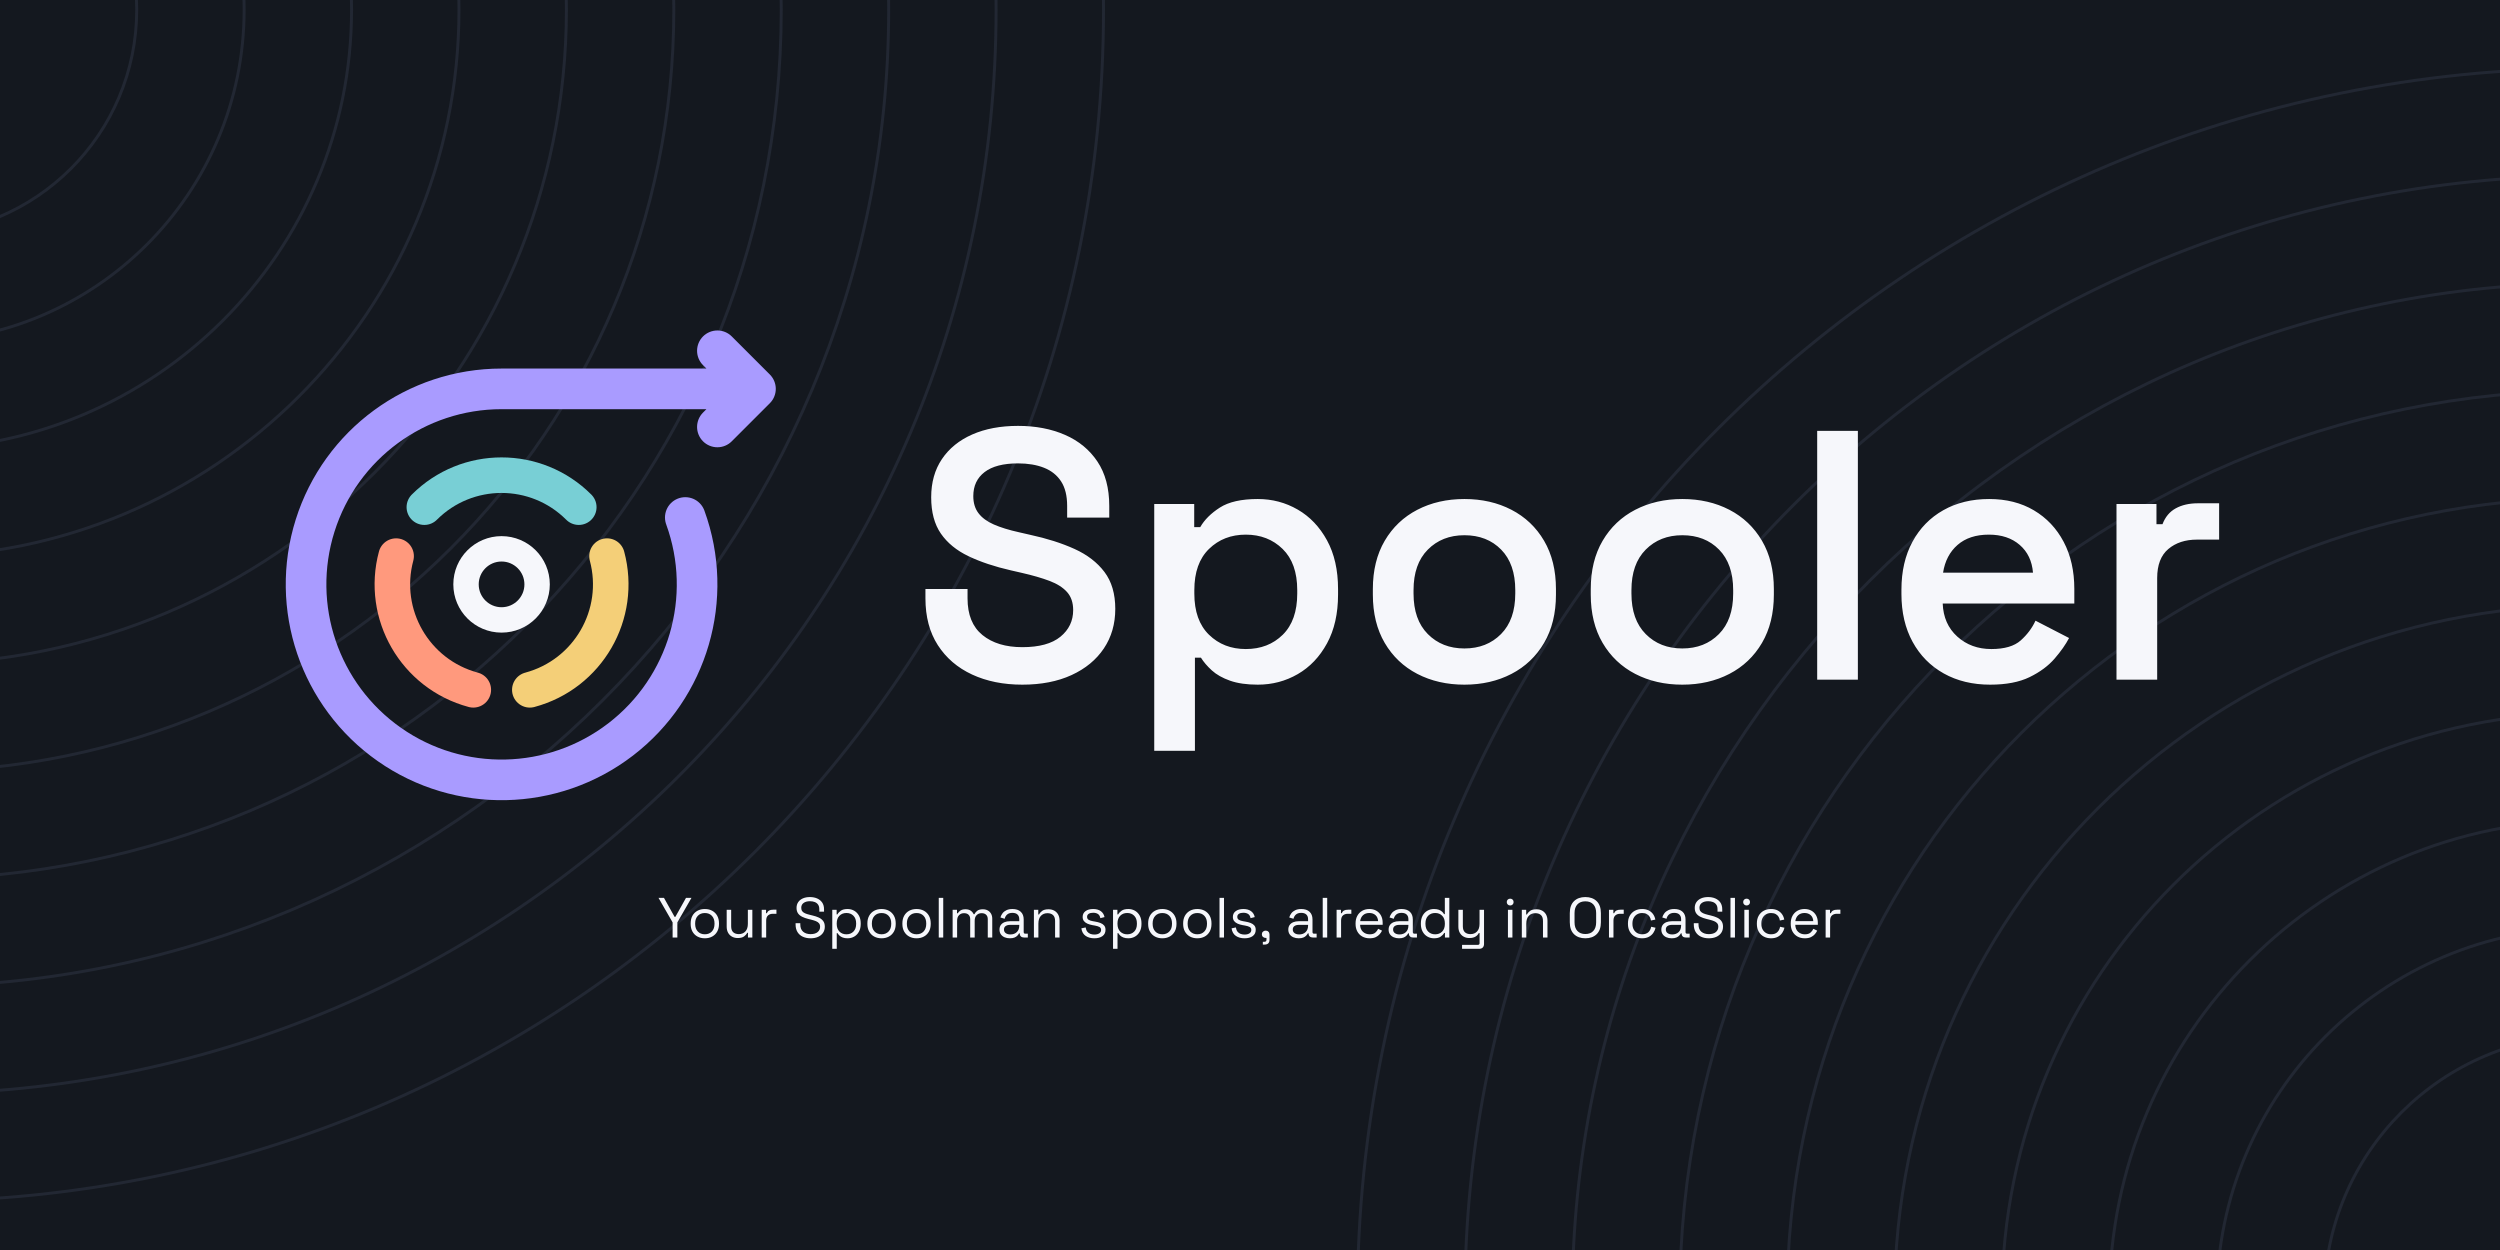
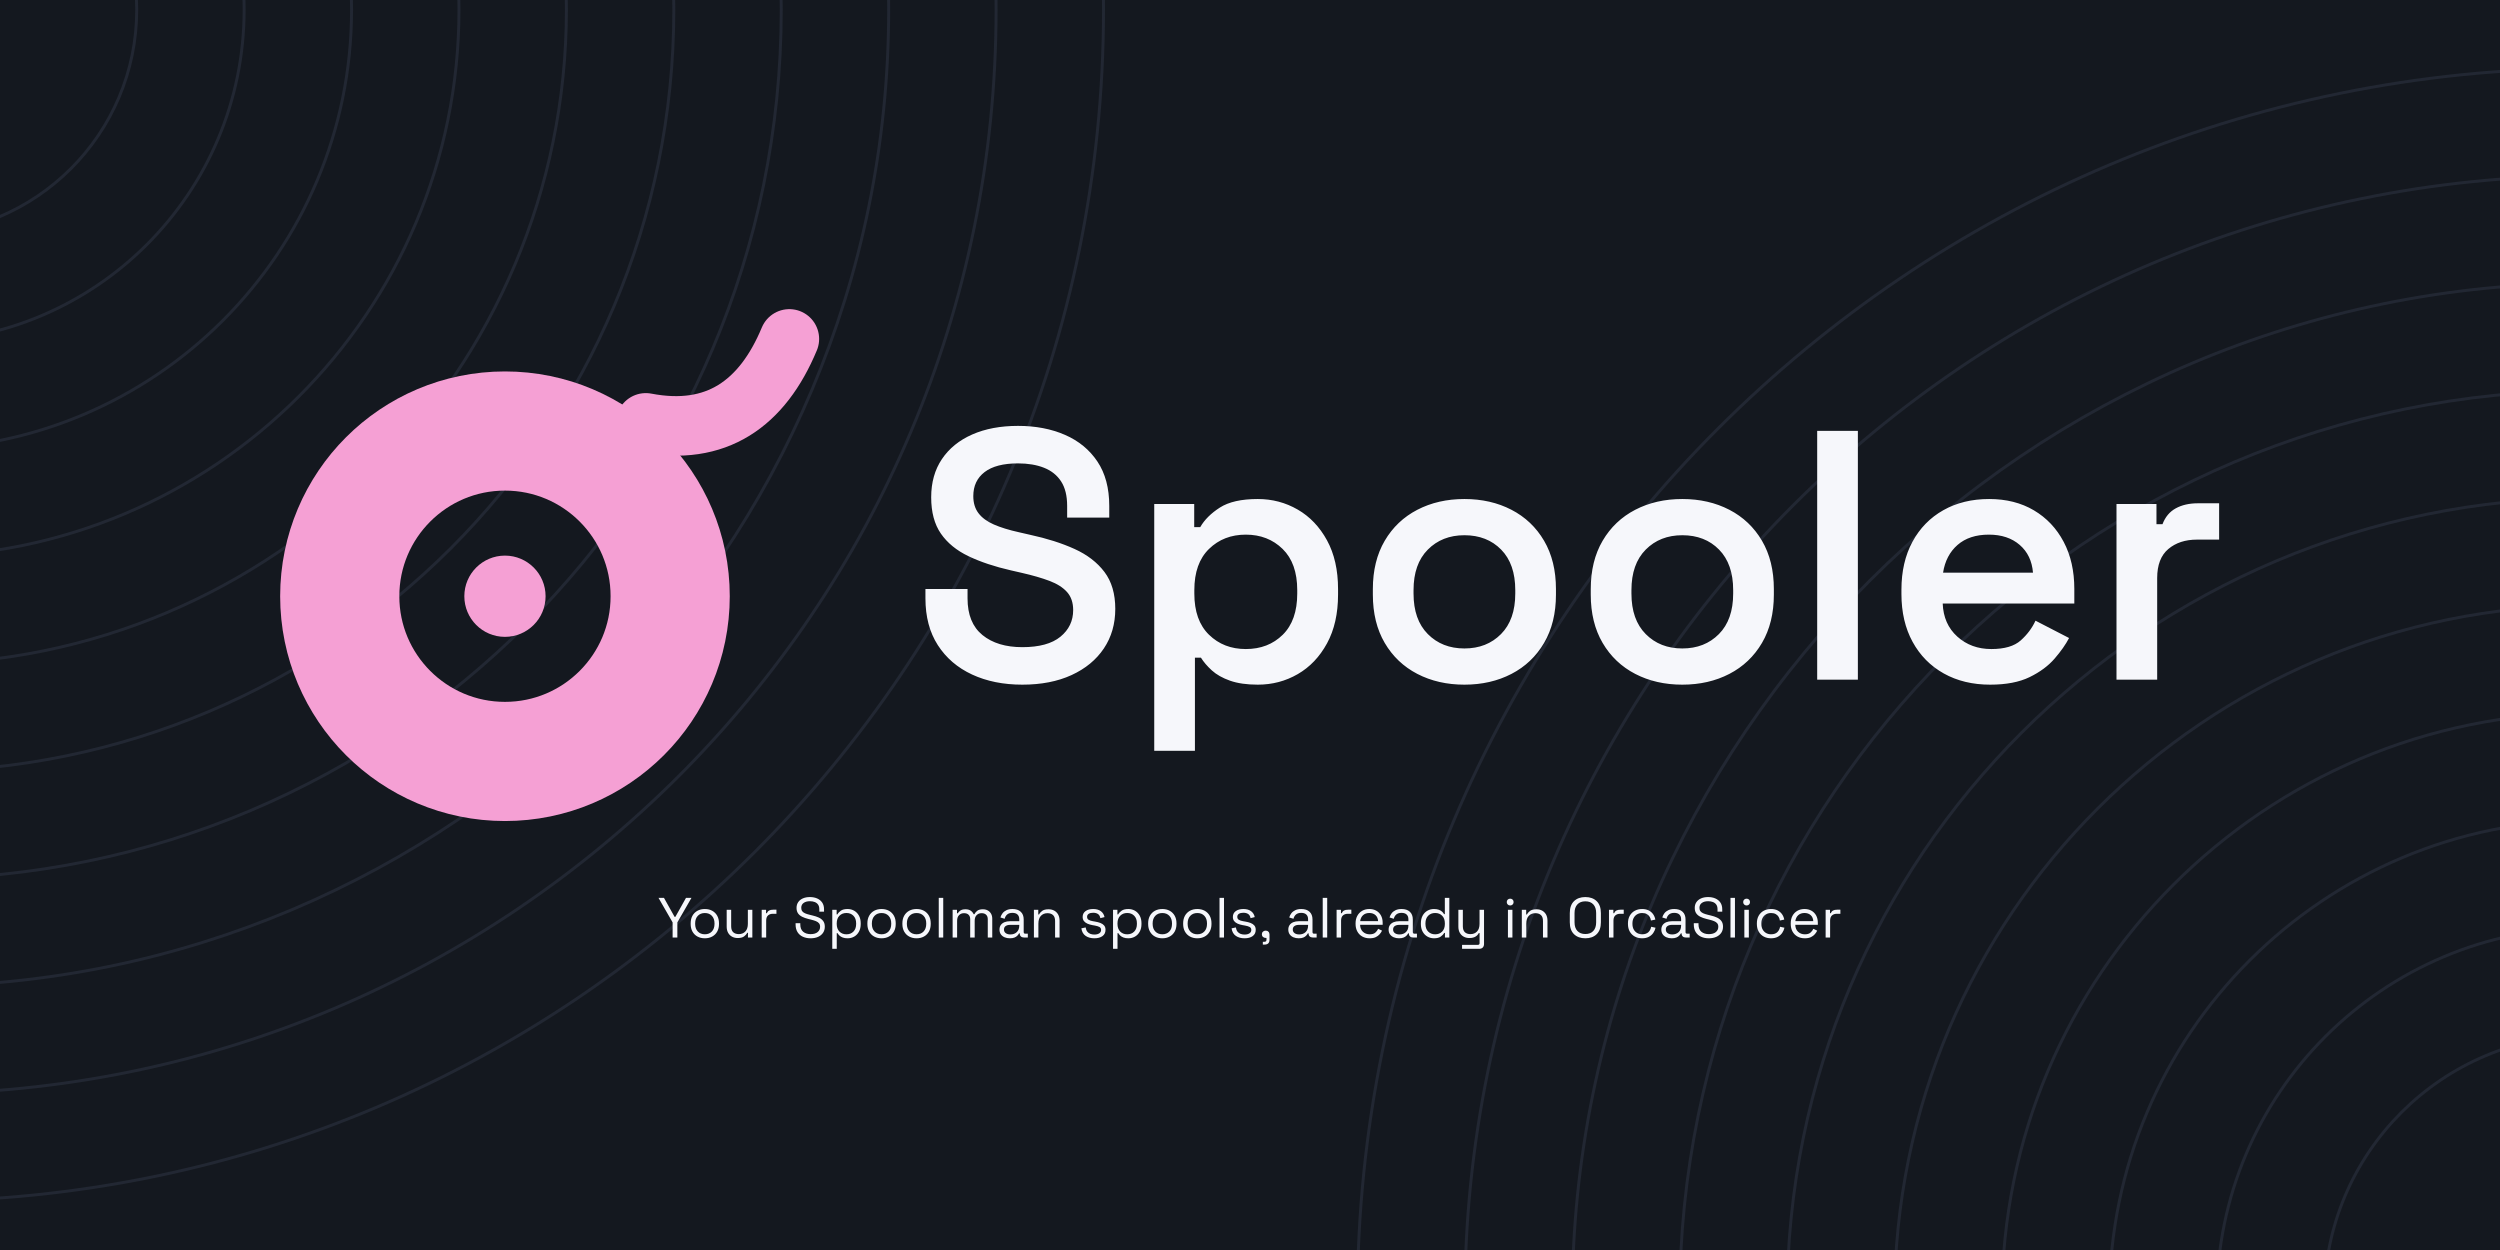
<svg xmlns="http://www.w3.org/2000/svg" width="1280" height="640" viewBox="0 0 1280 640" role="img" aria-labelledby="title desc">
  <rect x="0" y="0" width="1280" height="640" rx="0" fill="#14181F" />
  <g fill="none" stroke="#29303D" stroke-width="1.5" opacity="0.65">
    <circle cx="-45" cy="5" r="115" />
    <circle cx="-45" cy="5" r="170" />
    <circle cx="-45" cy="5" r="225" />
    <circle cx="-45" cy="5" r="280" />
    <circle cx="-45" cy="5" r="335" />
    <circle cx="-45" cy="5" r="390" />
    <circle cx="-45" cy="5" r="445" />
    <circle cx="-45" cy="5" r="500" />
    <circle cx="-45" cy="5" r="555" />
    <circle cx="-45" cy="5" r="610" />
    <circle cx="1325" cy="665" r="135" />
    <circle cx="1325" cy="665" r="190" />
    <circle cx="1325" cy="665" r="245" />
    <circle cx="1325" cy="665" r="300" />
    <circle cx="1325" cy="665" r="355" />
    <circle cx="1325" cy="665" r="410" />
    <circle cx="1325" cy="665" r="465" />
    <circle cx="1325" cy="665" r="520" />
    <circle cx="1325" cy="665" r="575" />
    <circle cx="1325" cy="665" r="630" />
  </g>
  <g transform="translate(106 125) scale(1.3)">
-     <g fill="none" stroke-linecap="round" stroke-linejoin="round">
-       <path d="M188.36 107.66A77 77 0 1 1 116 57H216M201 42L216 57L201 72" stroke="#A99BFF" stroke-width="16" />
-       <path d="M85.59 103.59A43 43 0 0 1 146.41 103.59" stroke="#78CFD5" stroke-width="14" />
-       <path d="M157.53 122.87A43 43 0 0 1 127.13 175.53" stroke="#F4CF78" stroke-width="14" />
-       <path d="M104.87 175.53A43 43 0 0 1 74.47 122.87" stroke="#FF997D" stroke-width="14" />
-       <circle cx="116" cy="134" r="14" stroke="#F6F7FB" stroke-width="10" />
+     <g transform="scale(10.667)" fill="none" stroke="#F5A0D4" stroke-linecap="round">
+       <circle cx="11" cy="13" r="6.1" stroke-width="4.4" />
+       <circle cx="11" cy="13" r="1.5" fill="#F5A0D4" stroke="none" />
+       <path d="M16.2 6.6c2.6.5 4.3-.7 5.3-3.1" stroke-width="2.2" />
    </g>
  </g>
  <path aria-label="Spooler" fill="#F6F7FB" transform="translate(467 348) scale(0.182 -0.182)" d="M310.05 -14Q230.1 -14 168.62 14.56Q107.15 43.13 72.32 97.21Q37.5 151.3 37.5 228.7V255.13H155.95V228.7Q155.95 159.75 197.84 125.63Q239.73 91.5 310.05 91.5Q381.37 91.5 417.24 120.86Q453.1 150.23 453.1 195.9Q453.1 227.17 435.9 246.49Q418.7 265.8 386.32 278Q353.95 290.2 308.42 300.55L278.25 307.47Q208.87 323.3 158.51 347.45Q108.15 371.6 80.91 410.99Q53.67 450.37 53.67 513.15Q53.67 575.92 84 620.81Q114.32 665.7 169.21 689.85Q224.1 714 298.05 714Q372 714 429.98 688.76Q487.95 663.52 521.28 613.72Q554.6 563.92 554.6 488.97V456H436.15V488.97Q436.15 531.6 419.16 557.76Q402.17 583.92 371.07 596.21Q339.97 608.5 298.05 608.5Q235.78 608.5 203.95 584.07Q172.13 559.65 172.13 516.45Q172.13 487.65 186.68 468.43Q201.23 449.2 229.71 436.68Q258.2 424.15 301.25 414.63L331.42 407.7Q402.92 392.23 456.76 367.84Q510.6 343.45 541.08 303.06Q571.55 262.68 571.55 199.2Q571.55 135.73 539.4 87.84Q507.25 39.95 448.54 12.98Q389.83 -14 310.05 -14ZM681.15 -200V494.25H793.6V429.18H810.55Q828.25 460.1 865.74 484.18Q903.23 508.25 972.5 508.25Q1033.38 508.25 1084.73 478.58Q1136.08 448.9 1167.16 392.08Q1198.25 335.25 1198.25 254.78V239.48Q1198.25 159.17 1167.25 102.26Q1136.25 45.35 1084.9 15.67Q1033.55 -14 972.5 -14Q926.1 -14 894.38 -2.8Q862.65 8.4 843.28 26.04Q823.9 43.67 812.55 61.9H795.6V-200ZM938.7 86.2Q1001.9 86.2 1042.67 126.41Q1083.45 166.63 1083.45 242.3V251.95Q1083.45 327.62 1042.26 367.84Q1001.07 408.05 938.7 408.05Q876.5 408.05 835.23 367.84Q793.95 327.62 793.95 251.95V242.3Q793.95 166.63 835.23 126.41Q876.5 86.2 938.7 86.2ZM1553.7 -14Q1479.7 -14 1421.31 16.26Q1362.92 46.52 1329.54 103.44Q1296.15 160.35 1296.15 239.48V254.78Q1296.15 333.9 1329.54 390.81Q1362.92 447.73 1421.31 477.99Q1479.7 508.25 1553.7 508.25Q1627.7 508.25 1686.09 477.99Q1744.48 447.73 1777.86 390.81Q1811.25 333.9 1811.25 254.78V239.48Q1811.25 160.35 1777.86 103.44Q1744.48 46.52 1686.09 16.26Q1627.7 -14 1553.7 -14ZM1553.7 87.85Q1616.6 87.85 1656.7 128.33Q1696.8 168.8 1696.8 242.3V251.95Q1696.8 325.45 1657.11 365.92Q1617.42 406.4 1553.7 406.4Q1490.98 406.4 1450.79 365.92Q1410.6 325.45 1410.6 251.95V242.3Q1410.6 168.8 1450.79 128.33Q1490.98 87.85 1553.7 87.85ZM2166.7 -14Q2092.7 -14 2034.31 16.26Q1975.92 46.52 1942.54 103.44Q1909.15 160.35 1909.15 239.48V254.78Q1909.15 333.9 1942.54 390.81Q1975.92 447.73 2034.31 477.99Q2092.7 508.25 2166.7 508.25Q2240.7 508.25 2299.09 477.99Q2357.48 447.73 2390.86 390.81Q2424.25 333.9 2424.25 254.78V239.48Q2424.25 160.35 2390.86 103.44Q2357.48 46.52 2299.09 16.26Q2240.7 -14 2166.7 -14ZM2166.7 87.85Q2229.6 87.85 2269.7 128.33Q2309.8 168.8 2309.8 242.3V251.95Q2309.8 325.45 2270.11 365.92Q2230.42 406.4 2166.7 406.4Q2103.98 406.4 2063.79 365.92Q2023.6 325.45 2023.6 251.95V242.3Q2023.6 168.8 2063.79 128.33Q2103.98 87.85 2166.7 87.85ZM2546.15 0V700H2660.6V0ZM3032.8 -14Q2958.62 -14 2902.3 17.5Q2845.97 49 2814.56 106.41Q2783.15 163.83 2783.15 241.13V253.13Q2783.15 330.6 2814.15 387.93Q2845.15 445.25 2900.89 476.75Q2956.62 508.25 3029.92 508.25Q3102.05 508.25 3155.79 476.45Q3209.52 444.65 3239.52 387.85Q3269.52 331.05 3269.52 255.4V214.32H2899.25Q2901.43 156.33 2940.31 121.26Q2979.2 86.2 3036.1 86.2Q3091.72 86.2 3118.91 110.6Q3146.1 135 3160.32 165.98L3254.75 117.22Q3240.57 90 3214.07 59.33Q3187.57 28.65 3143.92 7.33Q3100.27 -14 3032.8 -14ZM2900.25 300.98H3153.25Q3149.25 350.27 3115.86 379.16Q3082.47 408.05 3029.1 408.05Q2974.25 408.05 2941.1 379.16Q2907.95 350.27 2900.25 300.98ZM3388.15 0V494.25H3500.6V437.38H3517.55Q3529.08 467.9 3554.93 482.08Q3580.78 496.25 3617.4 496.25H3676.88V394.05H3614.53Q3565.3 394.05 3533.95 367.59Q3502.6 341.12 3502.6 285.85V0Z" />
  <path aria-label="Your Spoolman spools, already in OrcaSlicer" fill="#F6F7FB" transform="translate(336.75 480) scale(0.029 -0.029)" d="M263.04 0V266.56L13.68 700H110.27L298.03 364.5H311.77L499.53 700H596.12L346.76 266.56V0ZM831.84 -14Q757.84 -14 701.33 17.07Q644.81 48.13 613.3 104.78Q581.78 161.42 581.78 237.87V251.03Q581.78 327.48 613.3 384.12Q644.81 440.77 701.33 471.83Q757.84 502.9 831.84 502.9Q905.84 502.9 962.36 471.83Q1018.87 440.77 1050.38 384.12Q1081.9 327.48 1081.9 251.03V237.87Q1081.9 161.42 1050.38 104.78Q1018.87 48.13 962.36 17.07Q905.84 -14 831.84 -14ZM831.84 56.82Q909.72 56.82 956.24 106.39Q1002.76 155.96 1002.76 240.16V248.74Q1002.76 332.94 956.39 382.51Q910.01 432.08 831.84 432.08Q754.67 432.08 707.79 382.51Q660.92 332.94 660.92 248.74V240.16Q660.92 155.96 707.79 106.39Q754.67 56.82 831.84 56.82ZM1411.36 -9.42Q1357.62 -9.42 1313.41 13.88Q1269.2 37.19 1243.43 82.41Q1217.65 127.64 1217.65 192.9V488.9H1296.79V198.64Q1296.79 126.31 1333.16 92.98Q1369.54 59.66 1431.9 59.66Q1501.97 59.66 1546.75 105.97Q1591.53 152.28 1591.53 243.29V488.9H1670.67V0H1593.53V82.75H1579.79Q1563.53 47.81 1524.85 19.2Q1486.17 -9.42 1411.36 -9.42ZM1835.78 0V488.9H1912.92V429.35H1926.66Q1939.79 461.48 1966.71 476.19Q1993.63 490.9 2038.28 490.9H2096.15V418.66H2032.73Q1979.76 418.66 1947.34 389.26Q1914.92 359.85 1914.92 297.62V0ZM2699.26 -14Q2622.52 -14 2562.65 13.22Q2502.78 40.45 2468.49 94.8Q2434.2 149.16 2434.2 230.84V252.45H2517.34V230.84Q2517.34 143.7 2568.05 101.55Q2618.77 59.4 2699.26 59.4Q2780.75 59.4 2823.84 95.98Q2866.92 132.57 2866.92 189.48Q2866.92 227.71 2847.58 251.04Q2828.24 274.36 2793.19 288.7Q2758.14 303.04 2711.01 314.46L2658.9 327.27Q2597.55 342.56 2550.67 365.64Q2503.78 388.72 2477.35 426.24Q2450.91 463.75 2450.91 522.78Q2450.91 581.81 2480.7 624.83Q2510.49 667.84 2563.51 690.92Q2616.52 714 2687.26 714Q2758 714 2814.37 689.57Q2870.74 665.13 2903.53 617.47Q2936.32 569.81 2936.32 498.07V456H2853.18V498.07Q2853.18 548.72 2831.65 579.97Q2810.11 611.21 2772.59 625.91Q2735.07 640.6 2687.26 640.6Q2618.03 640.6 2576.04 610.29Q2534.05 579.98 2534.05 523.94Q2534.05 486.58 2551.81 463.61Q2569.57 440.64 2602.6 426.51Q2635.64 412.38 2681.9 401.25L2734.01 388.44Q2794.81 374.57 2843.57 352.05Q2892.32 329.54 2921.19 291.02Q2950.06 252.51 2950.06 190.64Q2950.06 128.77 2918.98 82.75Q2887.9 36.74 2831.59 11.37Q2775.29 -14 2699.26 -14ZM3081.78 -200V488.9H3158.92V408.31H3172.66Q3192.5 445.12 3234.53 474.01Q3276.57 502.9 3352.8 502.9Q3416.35 502.9 3468.77 472.69Q3521.19 442.48 3552.54 386.19Q3583.9 329.9 3583.9 251.03V237.87Q3583.9 159.71 3552.9 103.07Q3521.9 46.42 3469.48 16.21Q3417.06 -14 3352.8 -14Q3302.12 -14 3266.65 -0.66Q3231.18 12.68 3209.13 33.8Q3187.08 54.91 3174.66 76.88H3160.92V-200ZM3331.84 56.24Q3407.88 56.24 3455.61 104.74Q3503.34 153.25 3503.34 240.16V248.74Q3503.34 335.65 3455.47 384.16Q3407.59 432.66 3331.84 432.66Q3256.8 432.66 3208.57 384.16Q3160.34 335.65 3160.34 248.74V240.16Q3160.34 153.25 3208.57 104.74Q3256.8 56.24 3331.84 56.24ZM3951.84 -14Q3877.84 -14 3821.33 17.07Q3764.81 48.13 3733.3 104.78Q3701.78 161.42 3701.78 237.87V251.03Q3701.78 327.48 3733.3 384.12Q3764.81 440.77 3821.33 471.83Q3877.84 502.9 3951.84 502.9Q4025.84 502.9 4082.36 471.83Q4138.87 440.77 4170.38 384.12Q4201.9 327.48 4201.9 251.03V237.87Q4201.9 161.42 4170.38 104.78Q4138.87 48.13 4082.36 17.07Q4025.84 -14 3951.84 -14ZM3951.84 56.82Q4029.72 56.82 4076.24 106.39Q4122.76 155.96 4122.76 240.16V248.74Q4122.76 332.94 4076.39 382.51Q4030.01 432.08 3951.84 432.08Q3874.67 432.08 3827.79 382.51Q3780.92 332.94 3780.92 248.74V240.16Q3780.92 155.96 3827.79 106.39Q3874.67 56.82 3951.84 56.82ZM4569.84 -14Q4495.84 -14 4439.33 17.07Q4382.81 48.13 4351.3 104.78Q4319.78 161.42 4319.78 237.87V251.03Q4319.78 327.48 4351.3 384.12Q4382.81 440.77 4439.33 471.83Q4495.84 502.9 4569.84 502.9Q4643.84 502.9 4700.36 471.83Q4756.87 440.77 4788.38 384.12Q4819.9 327.48 4819.9 251.03V237.87Q4819.9 161.42 4788.38 104.78Q4756.87 48.13 4700.36 17.07Q4643.84 -14 4569.84 -14ZM4569.84 56.82Q4647.72 56.82 4694.24 106.39Q4740.76 155.96 4740.76 240.16V248.74Q4740.76 332.94 4694.39 382.51Q4648.01 432.08 4569.84 432.08Q4492.67 432.08 4445.79 382.51Q4398.92 332.94 4398.92 248.74V240.16Q4398.92 155.96 4445.79 106.39Q4492.67 56.82 4569.84 56.82ZM4961.78 0V700H5040.92V0ZM5206.78 0V488.9H5283.92V427.8H5297.66Q5312.08 454.22 5344.21 476.27Q5376.34 498.32 5433.86 498.32Q5491.12 498.32 5526.31 473.2Q5561.51 448.09 5577.8 411.54H5591.54Q5608.54 447.8 5643.09 473.06Q5677.64 498.32 5740.32 498.32Q5789.16 498.32 5826.3 478.11Q5863.45 457.9 5884.88 420.53Q5906.32 383.16 5906.32 330.97V0H5827.18V324.1Q5827.18 372.91 5798.73 401.22Q5770.27 429.53 5718.78 429.53Q5665.13 429.53 5630.62 394.93Q5596.12 360.33 5596.12 294.42V0H5516.98V324.1Q5516.98 372.91 5488.53 401.22Q5460.07 429.53 5408.58 429.53Q5354.93 429.53 5320.42 394.93Q5285.92 360.33 5285.92 294.42V0ZM6217.23 -14Q6165.65 -14 6124.01 3.79Q6082.36 21.58 6058.22 56.01Q6034.07 90.45 6034.07 139.32Q6034.07 188.9 6058.22 221.62Q6082.36 254.35 6124.09 270.78Q6165.81 287.22 6217.55 287.22H6383.37V323.03Q6383.37 375.07 6352.85 405.03Q6322.33 434.98 6262.26 434.98Q6203.19 434.98 6169.89 406.38Q6136.6 377.78 6125.34 330.29L6050.52 353.67Q6062.52 395.22 6088.67 428.85Q6114.81 462.48 6158.25 482.69Q6201.68 502.9 6262.84 502.9Q6356.58 502.9 6408.96 454.61Q6461.35 406.32 6461.35 318.29V97.08Q6461.35 67.08 6489.35 67.08H6534.32V0H6464.52Q6431.78 0 6412.04 18.36Q6392.3 36.71 6392.3 68.13V73.39H6379.69Q6369.3 54.29 6350.69 33.72Q6332.07 13.16 6299.94 -0.42Q6267.81 -14 6217.23 -14ZM6226.45 53.92Q6296.49 53.92 6339.93 95.49Q6383.37 137.06 6383.37 211.62V223.04H6220.87Q6173.8 223.04 6143.5 202.72Q6113.21 182.39 6113.21 141.19Q6113.21 99.99 6144.5 76.95Q6175.8 53.92 6226.45 53.92ZM6641.78 0V488.9H6718.92V406.15H6732.66Q6748.92 441.38 6787.6 469.85Q6826.28 498.32 6901.09 498.32Q6955.54 498.32 6999.39 475.01Q7043.25 451.71 7069.02 406.63Q7094.8 361.55 7094.8 296V0H7015.66V290.26Q7015.66 363.3 6979.29 396.27Q6942.91 429.24 6880.55 429.24Q6810.48 429.24 6765.7 382.93Q6720.92 336.62 6720.92 245.61V0ZM7708.55 -14Q7617.94 -14 7555.59 28Q7493.23 70 7479.52 161.49L7555.05 178Q7562.76 130.22 7584.94 102.76Q7607.12 75.31 7639.43 63.61Q7671.74 51.92 7708.55 51.92Q7763.91 51.92 7795.92 73.81Q7827.92 95.7 7827.92 132.9Q7827.92 170.81 7797.63 186.51Q7767.33 202.2 7714.1 211.62L7673.32 218.75Q7625.58 227.33 7586.84 244.12Q7548.1 260.91 7525.3 289.78Q7502.49 318.65 7502.49 362.68Q7502.49 428.87 7553.3 465.88Q7604.1 502.9 7687.84 502.9Q7770.84 502.9 7822.64 465.54Q7874.45 428.19 7888.61 360.38L7814.92 341.42Q7805.5 393.62 7771.77 415.3Q7738.04 436.98 7687.84 436.98Q7638.35 436.98 7609.41 418.45Q7580.47 399.91 7580.47 364.42Q7580.47 329.06 7607.57 312.59Q7634.67 296.12 7681.45 287.99L7722.23 280.86Q7773.97 272.28 7815.57 256.49Q7857.16 240.7 7881.53 211.97Q7905.9 183.25 7905.9 135.51Q7905.9 63.9 7852.59 24.95Q7799.29 -14 7708.55 -14ZM8038.78 -200V488.9H8115.92V408.31H8129.66Q8149.5 445.12 8191.53 474.01Q8233.57 502.9 8309.8 502.9Q8373.35 502.9 8425.77 472.69Q8478.19 442.48 8509.54 386.19Q8540.9 329.9 8540.9 251.03V237.87Q8540.9 159.71 8509.9 103.07Q8478.9 46.42 8426.48 16.21Q8374.06 -14 8309.8 -14Q8259.12 -14 8223.65 -0.66Q8188.18 12.68 8166.13 33.8Q8144.08 54.91 8131.66 76.88H8117.92V-200ZM8288.84 56.24Q8364.88 56.24 8412.61 104.74Q8460.34 153.25 8460.34 240.16V248.74Q8460.34 335.65 8412.47 384.16Q8364.59 432.66 8288.84 432.66Q8213.8 432.66 8165.57 384.16Q8117.34 335.65 8117.34 248.74V240.16Q8117.34 153.25 8165.57 104.74Q8213.8 56.24 8288.84 56.24ZM8908.84 -14Q8834.84 -14 8778.33 17.07Q8721.81 48.13 8690.3 104.78Q8658.78 161.42 8658.78 237.87V251.03Q8658.78 327.48 8690.3 384.12Q8721.81 440.77 8778.33 471.83Q8834.84 502.9 8908.84 502.9Q8982.84 502.9 9039.36 471.83Q9095.87 440.77 9127.38 384.12Q9158.9 327.48 9158.9 251.03V237.87Q9158.9 161.42 9127.38 104.78Q9095.87 48.13 9039.36 17.07Q8982.84 -14 8908.84 -14ZM8908.84 56.82Q8986.72 56.82 9033.24 106.39Q9079.76 155.96 9079.76 240.16V248.74Q9079.76 332.94 9033.39 382.51Q8987.01 432.08 8908.84 432.08Q8831.67 432.08 8784.79 382.51Q8737.92 332.94 8737.92 248.74V240.16Q8737.92 155.96 8784.79 106.39Q8831.67 56.82 8908.84 56.82ZM9526.84 -14Q9452.84 -14 9396.33 17.07Q9339.81 48.13 9308.3 104.78Q9276.78 161.42 9276.78 237.87V251.03Q9276.78 327.48 9308.3 384.12Q9339.81 440.77 9396.33 471.83Q9452.84 502.9 9526.84 502.9Q9600.84 502.9 9657.36 471.83Q9713.87 440.77 9745.38 384.12Q9776.9 327.48 9776.9 251.03V237.87Q9776.9 161.42 9745.38 104.78Q9713.87 48.13 9657.36 17.07Q9600.84 -14 9526.84 -14ZM9526.84 56.82Q9604.72 56.82 9651.24 106.39Q9697.76 155.96 9697.76 240.16V248.74Q9697.76 332.94 9651.39 382.51Q9605.01 432.08 9526.84 432.08Q9449.67 432.08 9402.79 382.51Q9355.92 332.94 9355.92 248.74V240.16Q9355.92 155.96 9402.79 106.39Q9449.67 56.82 9526.84 56.82ZM9918.78 0V700H9997.92V0ZM10360.55 -14Q10269.94 -14 10207.59 28Q10145.23 70 10131.52 161.49L10207.05 178Q10214.76 130.22 10236.94 102.76Q10259.12 75.31 10291.43 63.61Q10323.74 51.92 10360.55 51.92Q10415.91 51.92 10447.92 73.81Q10479.92 95.7 10479.92 132.9Q10479.92 170.81 10449.63 186.51Q10419.33 202.2 10366.1 211.62L10325.32 218.75Q10277.58 227.33 10238.84 244.12Q10200.1 260.91 10177.3 289.78Q10154.49 318.65 10154.49 362.68Q10154.49 428.87 10205.3 465.88Q10256.1 502.9 10339.84 502.9Q10422.84 502.9 10474.64 465.54Q10526.45 428.19 10540.61 360.38L10466.92 341.42Q10457.5 393.62 10423.77 415.3Q10390.04 436.98 10339.84 436.98Q10290.35 436.98 10261.41 418.45Q10232.47 399.91 10232.47 364.42Q10232.47 329.06 10259.57 312.59Q10286.67 296.12 10333.45 287.99L10374.23 280.86Q10425.97 272.28 10467.57 256.49Q10509.16 240.7 10533.53 211.97Q10557.9 183.25 10557.9 135.51Q10557.9 63.9 10504.59 24.95Q10451.29 -14 10360.55 -14ZM10683.45 -124.99V-75.45H10711.8Q10747.86 -75.45 10747.86 -39.39V-7.39H10733.7Q10705.06 -7.39 10685.66 10.57Q10666.26 28.54 10666.26 56.31Q10666.26 84.95 10685.66 103.2Q10705.06 121.46 10733.7 121.46Q10762.63 121.46 10781.88 102.35Q10801.14 83.24 10801.14 53.73V-38.55Q10801.14 -124.99 10715.41 -124.99ZM11316.23 -14Q11264.65 -14 11223.01 3.79Q11181.36 21.58 11157.22 56.01Q11133.07 90.45 11133.07 139.32Q11133.07 188.9 11157.22 221.62Q11181.36 254.35 11223.09 270.78Q11264.81 287.22 11316.55 287.22H11482.37V323.03Q11482.37 375.07 11451.85 405.03Q11421.33 434.98 11361.26 434.98Q11302.19 434.98 11268.89 406.38Q11235.6 377.78 11224.34 330.29L11149.52 353.67Q11161.52 395.22 11187.67 428.85Q11213.81 462.48 11257.25 482.69Q11300.68 502.9 11361.84 502.9Q11455.58 502.9 11507.96 454.61Q11560.35 406.32 11560.35 318.29V97.08Q11560.35 67.08 11588.35 67.08H11633.32V0H11563.52Q11530.78 0 11511.04 18.36Q11491.3 36.71 11491.3 68.13V73.39H11478.69Q11468.3 54.29 11449.69 33.72Q11431.07 13.16 11398.94 -0.42Q11366.81 -14 11316.23 -14ZM11325.45 53.92Q11395.49 53.92 11438.93 95.49Q11482.37 137.06 11482.37 211.62V223.04H11319.87Q11272.8 223.04 11242.5 202.72Q11212.21 182.39 11212.21 141.19Q11212.21 99.99 11243.5 76.95Q11274.8 53.92 11325.45 53.92ZM11740.78 0V700H11819.92V0ZM11985.78 0V488.9H12062.92V429.35H12076.66Q12089.79 461.48 12116.71 476.19Q12143.63 490.9 12188.28 490.9H12246.15V418.66H12182.73Q12129.76 418.66 12097.34 389.26Q12064.92 359.85 12064.92 297.62V0ZM12569.36 -14Q12494.65 -14 12438.86 17.5Q12383.07 49 12351.93 106.14Q12320.78 163.29 12320.78 238.45V250.45Q12320.78 326.32 12351.78 383.11Q12382.78 439.9 12437.72 471.4Q12492.65 502.9 12563.81 502.9Q12633.26 502.9 12686.2 473.24Q12739.13 443.58 12769.13 388.92Q12799.13 334.26 12799.13 259.68V224.49H12400.5Q12403.21 145.09 12450.92 100.66Q12498.64 56.24 12570.52 56.24Q12634.17 56.24 12668.05 84.92Q12701.92 113.6 12719.89 153.67L12788.1 120.97Q12773.39 90 12746.89 58.79Q12720.39 27.58 12677.81 6.79Q12635.23 -14 12569.36 -14ZM12401.5 288.67H12718.7Q12714.7 357.23 12672.49 394.95Q12630.27 432.66 12563.52 432.66Q12496.9 432.66 12454.12 394.95Q12411.34 357.23 12401.5 288.67ZM13087.23 -14Q13035.65 -14 12994.01 3.79Q12952.36 21.58 12928.22 56.01Q12904.07 90.45 12904.07 139.32Q12904.07 188.9 12928.22 221.62Q12952.36 254.35 12994.09 270.78Q13035.81 287.22 13087.55 287.22H13253.37V323.03Q13253.37 375.07 13222.85 405.03Q13192.33 434.98 13132.26 434.98Q13073.19 434.98 13039.89 406.38Q13006.6 377.78 12995.34 330.29L12920.52 353.67Q12932.52 395.22 12958.67 428.85Q12984.81 462.48 13028.25 482.69Q13071.68 502.9 13132.84 502.9Q13226.58 502.9 13278.96 454.61Q13331.35 406.32 13331.35 318.29V97.08Q13331.35 67.08 13359.35 67.08H13404.32V0H13334.52Q13301.78 0 13282.04 18.36Q13262.3 36.71 13262.3 68.13V73.39H13249.69Q13239.3 54.29 13220.69 33.72Q13202.07 13.16 13169.94 -0.42Q13137.81 -14 13087.23 -14ZM13096.45 53.92Q13166.49 53.92 13209.93 95.49Q13253.37 137.06 13253.37 211.62V223.04H13090.87Q13043.8 223.04 13013.5 202.72Q12983.21 182.39 12983.21 141.19Q12983.21 99.99 13014.5 76.95Q13045.8 53.92 13096.45 53.92ZM13704.88 -14Q13641.62 -14 13589.06 16.21Q13536.49 46.42 13505.14 103.07Q13473.78 159.71 13473.78 237.87V251.03Q13473.78 329.19 13504.78 385.83Q13535.78 442.48 13588.56 472.69Q13641.33 502.9 13704.88 502.9Q13756.27 502.9 13791.39 489.56Q13826.5 476.22 13848.7 455.6Q13870.89 434.99 13883.02 412.02H13896.76V700H13975.9V0H13898.76V80.59H13885.02Q13865.18 44.07 13823.29 15.04Q13781.4 -14 13704.88 -14ZM13725.84 56.24Q13801.59 56.24 13849.47 104.74Q13897.34 153.25 13897.34 240.16V248.74Q13897.34 335.65 13849.61 384.16Q13801.88 432.66 13725.84 432.66Q13650.8 432.66 13602.57 384.16Q13554.34 335.65 13554.34 248.74V240.16Q13554.34 153.25 13602.57 104.74Q13650.8 56.24 13725.84 56.24ZM14200.75 -200V-129.76H14480.69Q14510.11 -129.76 14510.11 -99.76V78.49H14496.37Q14485.53 56.52 14465.34 36.33Q14445.14 16.13 14412.24 3.36Q14379.33 -9.42 14329.36 -9.42Q14275.62 -9.42 14231.41 13.88Q14187.2 37.19 14161.43 82.06Q14135.65 126.93 14135.65 192.19V488.9H14214.79V197.93Q14214.79 125.6 14251.16 92.63Q14287.54 59.66 14349.9 59.66Q14419.97 59.66 14464.75 105.61Q14509.53 151.57 14509.53 242.58V488.9H14588.67V-113.56Q14588.67 -153.91 14566.12 -176.96Q14543.58 -200 14501.39 -200ZM15010.78 0V488.9H15089.92V0ZM15050.35 565.36Q15024.87 565.36 15007.41 582.39Q14989.94 599.42 14989.94 625.48Q14989.94 652.25 15007.41 668.92Q15024.87 685.6 15050.35 685.6Q15076.83 685.6 15093.79 668.92Q15110.76 652.25 15110.76 625.48Q15110.76 599.42 15093.79 582.39Q15076.83 565.36 15050.35 565.36ZM15255.78 0V488.9H15332.92V406.15H15346.66Q15362.92 441.38 15401.6 469.85Q15440.28 498.32 15515.09 498.32Q15569.54 498.32 15613.39 475.01Q15657.25 451.71 15683.02 406.63Q15708.8 361.55 15708.8 296V0H15629.66V290.26Q15629.66 363.3 15593.29 396.27Q15556.91 429.24 15494.55 429.24Q15424.48 429.24 15379.7 382.93Q15334.92 336.62 15334.92 245.61V0ZM16377.45 -14Q16251.84 -14 16177.39 58.5Q16102.94 131 16102.94 269.55V430.45Q16102.94 569 16177.39 641.5Q16251.84 714 16377.45 714Q16503.06 714 16577.51 641.5Q16651.96 569 16651.96 430.45V269.55Q16651.96 131 16577.51 58.5Q16503.06 -14 16377.45 -14ZM16377.45 61.4Q16468.49 61.4 16518.37 115.76Q16568.24 170.12 16568.24 266.97V433.03Q16568.24 529.88 16518.37 584.24Q16468.49 638.6 16377.45 638.6Q16287.41 638.6 16237.03 584.24Q16186.66 529.88 16186.66 433.03V266.97Q16186.66 170.12 16237.03 115.76Q16287.41 61.4 16377.45 61.4ZM16794.78 0V488.9H16871.92V429.35H16885.66Q16898.79 461.48 16925.71 476.19Q16952.63 490.9 16997.28 490.9H17055.15V418.66H16991.73Q16938.76 418.66 16906.34 389.26Q16873.92 359.85 16873.92 297.62V0ZM17378.97 -14Q17307.68 -14 17251.31 16.36Q17194.94 46.71 17162.36 103.71Q17129.78 160.71 17129.78 238.87V250.03Q17129.78 328.9 17162.36 385.54Q17194.94 442.19 17251.31 472.54Q17307.68 502.9 17378.97 502.9Q17449.26 502.9 17498.49 476.83Q17547.71 450.77 17576.37 407.98Q17605.03 365.19 17612.9 315.87L17535.63 299.81Q17530.92 336.2 17512.66 366.24Q17494.4 396.27 17461.45 414.18Q17428.49 432.08 17379.84 432.08Q17331.19 432.08 17292.52 409.9Q17253.86 387.72 17231.39 346.7Q17208.92 305.68 17208.92 248.74V240.16Q17208.92 183.22 17231.39 142.2Q17253.86 101.18 17292.52 79Q17331.19 56.82 17379.84 56.82Q17453.17 56.82 17491.55 94.84Q17529.92 132.86 17539.34 189.38L17616.61 172.45Q17606.45 123.71 17577.08 80.92Q17547.71 38.13 17498.49 12.07Q17449.26 -14 17378.97 -14ZM17902.23 -14Q17850.65 -14 17809.01 3.79Q17767.36 21.58 17743.22 56.01Q17719.07 90.45 17719.07 139.32Q17719.07 188.9 17743.22 221.62Q17767.36 254.35 17809.09 270.78Q17850.81 287.22 17902.55 287.22H18068.37V323.03Q18068.37 375.07 18037.85 405.03Q18007.33 434.98 17947.26 434.98Q17888.19 434.98 17854.89 406.38Q17821.6 377.78 17810.34 330.29L17735.52 353.67Q17747.52 395.22 17773.67 428.85Q17799.81 462.48 17843.25 482.69Q17886.68 502.9 17947.84 502.9Q18041.58 502.9 18093.96 454.61Q18146.35 406.32 18146.35 318.29V97.08Q18146.35 67.08 18174.35 67.08H18219.32V0H18149.52Q18116.78 0 18097.04 18.36Q18077.3 36.71 18077.3 68.13V73.39H18064.69Q18054.3 54.29 18035.69 33.72Q18017.07 13.16 17984.94 -0.42Q17952.81 -14 17902.23 -14ZM17911.45 53.92Q17981.49 53.92 18024.93 95.49Q18068.37 137.06 18068.37 211.62V223.04H17905.87Q17858.8 223.04 17828.5 202.72Q17798.21 182.39 17798.21 141.19Q17798.21 99.99 17829.5 76.95Q17860.8 53.92 17911.45 53.92ZM18557.26 -14Q18480.52 -14 18420.65 13.22Q18360.78 40.45 18326.49 94.8Q18292.2 149.16 18292.2 230.84V252.45H18375.34V230.84Q18375.34 143.7 18426.05 101.55Q18476.77 59.4 18557.26 59.4Q18638.75 59.4 18681.84 95.98Q18724.92 132.57 18724.92 189.48Q18724.92 227.71 18705.58 251.04Q18686.24 274.36 18651.19 288.7Q18616.14 303.04 18569.01 314.46L18516.9 327.27Q18455.55 342.56 18408.67 365.64Q18361.78 388.72 18335.35 426.24Q18308.91 463.75 18308.91 522.78Q18308.91 581.81 18338.7 624.83Q18368.49 667.84 18421.51 690.92Q18474.52 714 18545.26 714Q18616 714 18672.37 689.57Q18728.74 665.13 18761.53 617.47Q18794.32 569.81 18794.32 498.07V456H18711.18V498.07Q18711.18 548.72 18689.65 579.97Q18668.11 611.21 18630.59 625.91Q18593.07 640.6 18545.26 640.6Q18476.03 640.6 18434.04 610.29Q18392.05 579.98 18392.05 523.94Q18392.05 486.58 18409.81 463.61Q18427.57 440.64 18460.6 426.51Q18493.64 412.38 18539.9 401.25L18592.01 388.44Q18652.81 374.57 18701.57 352.05Q18750.32 329.54 18779.19 291.02Q18808.06 252.51 18808.06 190.64Q18808.06 128.77 18776.98 82.75Q18745.9 36.74 18689.59 11.37Q18633.29 -14 18557.26 -14ZM18939.78 0V700H19018.92V0ZM19184.78 0V488.9H19263.92V0ZM19224.35 565.36Q19198.87 565.36 19181.41 582.39Q19163.94 599.42 19163.94 625.48Q19163.94 652.25 19181.41 668.92Q19198.87 685.6 19224.35 685.6Q19250.83 685.6 19267.79 668.92Q19284.76 652.25 19284.76 625.48Q19284.76 599.42 19267.79 582.39Q19250.83 565.36 19224.35 565.36ZM19654.97 -14Q19583.68 -14 19527.31 16.36Q19470.94 46.71 19438.36 103.71Q19405.78 160.71 19405.78 238.87V250.03Q19405.78 328.9 19438.36 385.54Q19470.94 442.19 19527.31 472.54Q19583.68 502.9 19654.97 502.9Q19725.26 502.9 19774.49 476.83Q19823.71 450.77 19852.37 407.98Q19881.03 365.19 19888.9 315.87L19811.63 299.81Q19806.92 336.2 19788.66 366.24Q19770.4 396.27 19737.45 414.18Q19704.49 432.08 19655.84 432.08Q19607.19 432.08 19568.52 409.9Q19529.86 387.72 19507.39 346.7Q19484.92 305.68 19484.92 248.74V240.16Q19484.92 183.22 19507.39 142.2Q19529.86 101.18 19568.52 79Q19607.19 56.82 19655.84 56.82Q19729.17 56.82 19767.55 94.84Q19805.92 132.86 19815.34 189.38L19892.61 172.45Q19882.45 123.71 19853.08 80.92Q19823.71 38.13 19774.49 12.07Q19725.26 -14 19654.97 -14ZM20252.36 -14Q20177.65 -14 20121.86 17.5Q20066.07 49 20034.93 106.14Q20003.78 163.29 20003.78 238.45V250.45Q20003.78 326.32 20034.78 383.11Q20065.78 439.9 20120.72 471.4Q20175.65 502.9 20246.81 502.9Q20316.26 502.9 20369.2 473.24Q20422.13 443.58 20452.13 388.92Q20482.13 334.26 20482.13 259.68V224.49H20083.5Q20086.21 145.09 20133.92 100.66Q20181.64 56.24 20253.52 56.24Q20317.17 56.24 20351.05 84.92Q20384.92 113.6 20402.89 153.67L20471.1 120.97Q20456.39 90 20429.89 58.79Q20403.39 27.58 20360.81 6.79Q20318.23 -14 20252.36 -14ZM20084.5 288.67H20401.7Q20397.7 357.23 20355.49 394.95Q20313.27 432.66 20246.52 432.66Q20179.9 432.66 20137.12 394.95Q20094.34 357.23 20084.5 288.67ZM20619.78 0V488.9H20696.92V429.35H20710.66Q20723.79 461.48 20750.71 476.19Q20777.63 490.9 20822.28 490.9H20880.15V418.66H20816.73Q20763.76 418.66 20731.34 389.26Q20698.92 359.85 20698.92 297.62V0Z" />
</svg>
